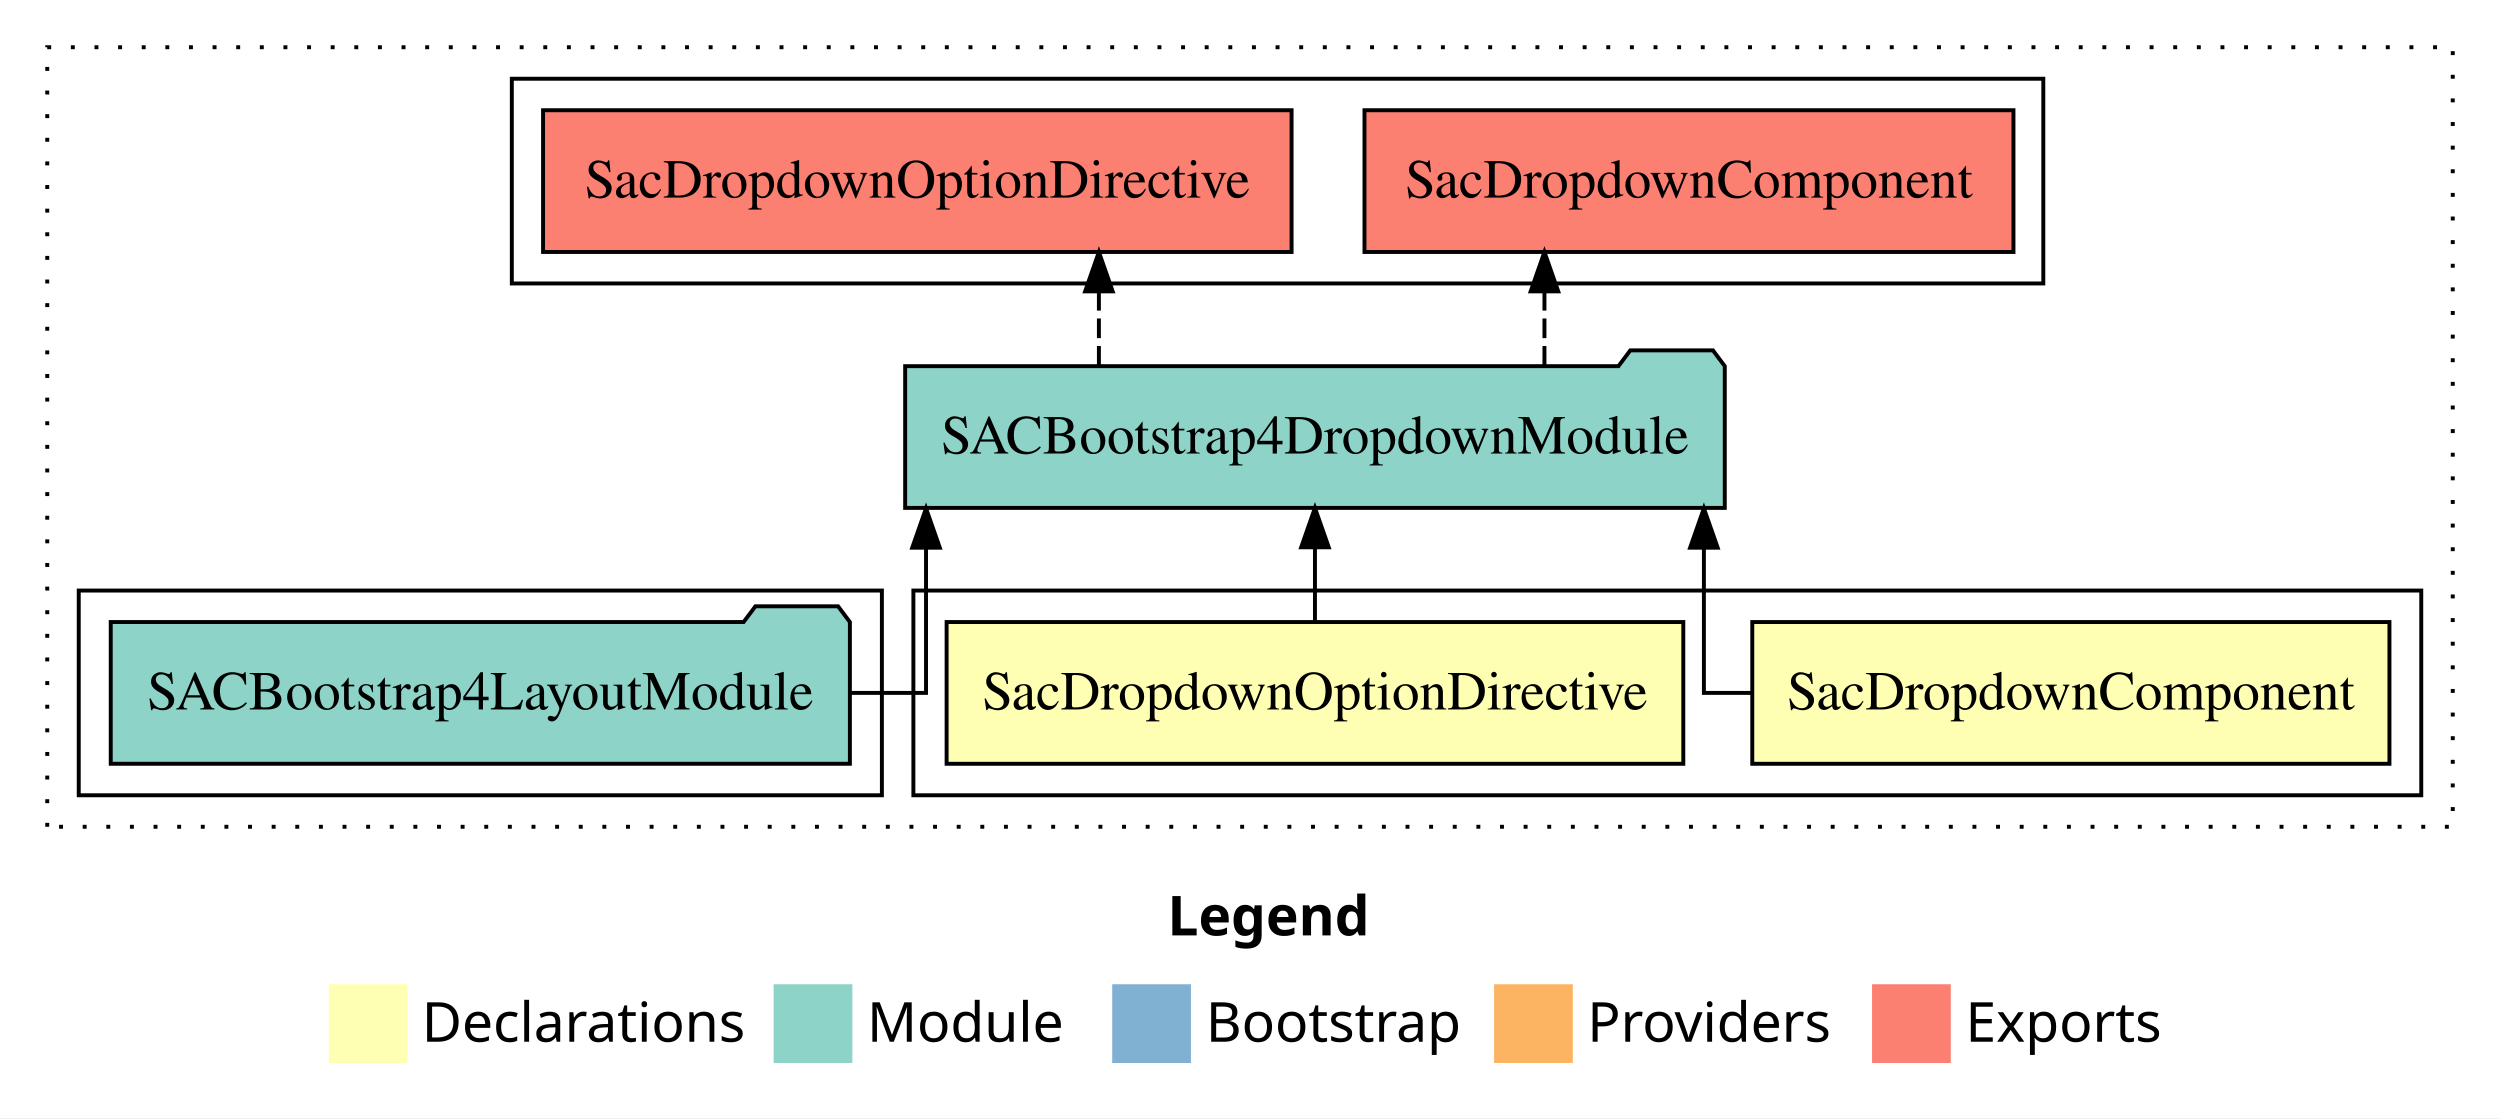
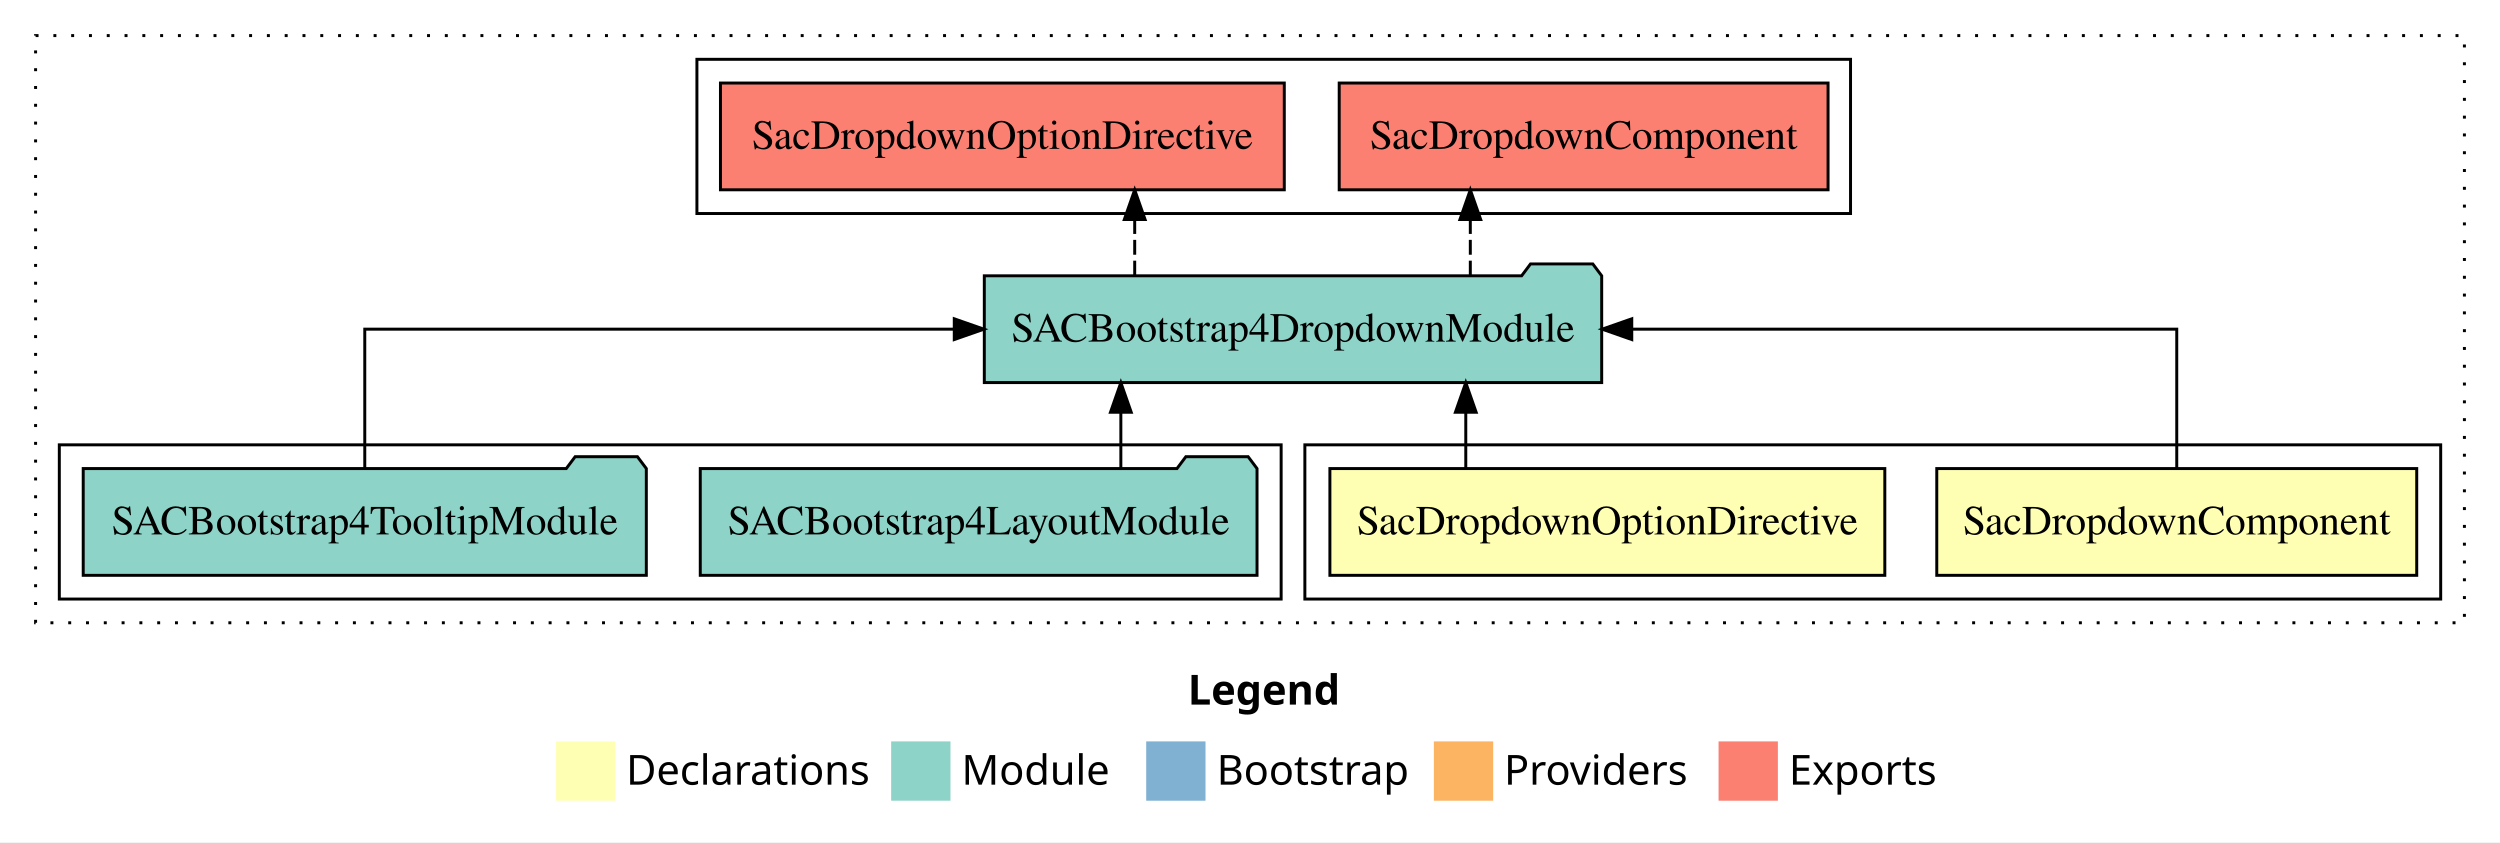
- <svg xmlns="http://www.w3.org/2000/svg" width="635pt" height="284pt" viewBox="0.00 0.00 635.00 284.00">
+ <svg xmlns="http://www.w3.org/2000/svg" width="843pt" height="284pt" viewBox="0.00 0.00 843.00 284.00">
  <g id="graph0" class="graph" transform="scale(1 1) rotate(0) translate(4 280)">
-     <polygon fill="white" stroke="transparent" points="-4,4 -4,-280 631,-280 631,4 -4,4" />
-     <text text-anchor="start" x="292.51" y="-42.4" font-family="Times-12" font-weight="bold" font-size="14.00">Legend</text>
-     <polygon fill="#ffffb3" stroke="transparent" points="79.5,-10 79.5,-30 99.5,-30 99.5,-10 79.5,-10" />
-     <text text-anchor="start" x="103.13" y="-15.4" font-family="Times-12" font-size="14.00">  Declarations</text>
-     <polygon fill="#8dd3c7" stroke="transparent" points="192.5,-10 192.5,-30 212.5,-30 212.5,-10 192.5,-10" />
-     <text text-anchor="start" x="216.23" y="-15.4" font-family="Times-12" font-size="14.00">  Module</text>
-     <polygon fill="#80b1d3" stroke="transparent" points="278.5,-10 278.5,-30 298.5,-30 298.5,-10 278.5,-10" />
-     <text text-anchor="start" x="302.28" y="-15.4" font-family="Times-12" font-size="14.00">  Bootstrap</text>
-     <polygon fill="#fdb462" stroke="transparent" points="375.5,-10 375.5,-30 395.5,-30 395.5,-10 375.5,-10" />
-     <text text-anchor="start" x="399.17" y="-15.4" font-family="Times-12" font-size="14.00">  Providers</text>
-     <polygon fill="#fb8072" stroke="transparent" points="471.5,-10 471.5,-30 491.5,-30 491.5,-10 471.5,-10" />
-     <text text-anchor="start" x="495.23" y="-15.4" font-family="Times-12" font-size="14.00">  Exports</text>
+     <polygon fill="white" stroke="transparent" points="-4,4 -4,-280 839,-280 839,4 -4,4" />
+     <text text-anchor="start" x="396.51" y="-42.4" font-family="Times-12" font-weight="bold" font-size="14.00">Legend</text>
+     <polygon fill="#ffffb3" stroke="transparent" points="183.5,-10 183.5,-30 203.5,-30 203.5,-10 183.5,-10" />
+     <text text-anchor="start" x="207.13" y="-15.4" font-family="Times-12" font-size="14.00">  Declarations</text>
+     <polygon fill="#8dd3c7" stroke="transparent" points="296.5,-10 296.5,-30 316.5,-30 316.5,-10 296.5,-10" />
+     <text text-anchor="start" x="320.23" y="-15.4" font-family="Times-12" font-size="14.00">  Module</text>
+     <polygon fill="#80b1d3" stroke="transparent" points="382.5,-10 382.5,-30 402.5,-30 402.5,-10 382.5,-10" />
+     <text text-anchor="start" x="406.28" y="-15.4" font-family="Times-12" font-size="14.00">  Bootstrap</text>
+     <polygon fill="#fdb462" stroke="transparent" points="479.5,-10 479.5,-30 499.5,-30 499.5,-10 479.5,-10" />
+     <text text-anchor="start" x="503.17" y="-15.4" font-family="Times-12" font-size="14.00">  Providers</text>
+     <polygon fill="#fb8072" stroke="transparent" points="575.5,-10 575.5,-30 595.5,-30 595.5,-10 575.5,-10" />
+     <text text-anchor="start" x="599.23" y="-15.4" font-family="Times-12" font-size="14.00">  Exports</text>
    <g id="clust1" class="cluster">
-       <polygon fill="none" stroke="black" stroke-dasharray="1,5" points="8,-70 8,-268 619,-268 619,-70 8,-70" />
+       <polygon fill="none" stroke="black" stroke-dasharray="1,5" points="8,-70 8,-268 827,-268 827,-70 8,-70" />
+     </g>
+     <g id="clust2" class="cluster">
+       <polygon fill="none" stroke="black" points="436,-78 436,-130 819,-130 819,-78 436,-78" />
+     </g>
+     <g id="clust5" class="cluster">
+       <polygon fill="none" stroke="black" points="16,-78 16,-130 428,-130 428,-78 16,-78" />
    </g>
    <g id="clust6" class="cluster">
-       <polygon fill="none" stroke="black" points="126,-208 126,-260 515,-260 515,-208 126,-208" />
-     </g>
-     <g id="clust2" class="cluster">
-       <polygon fill="none" stroke="black" points="228,-78 228,-130 611,-130 611,-78 228,-78" />
-     </g>
-     <g id="clust5" class="cluster">
-       <polygon fill="none" stroke="black" points="16,-78 16,-130 220,-130 220,-78 16,-78" />
+       <polygon fill="none" stroke="black" points="231,-208 231,-260 620,-260 620,-208 231,-208" />
    </g>
    <g id="node1" class="node">
-       <polygon fill="#ffffb3" stroke="black" points="602.92,-122 441.08,-122 441.08,-86 602.92,-86 602.92,-122" />
-       <text text-anchor="middle" x="522" y="-99.8" font-family="Times,serif" font-size="14.00">SacDropdownComponent</text>
+       <polygon fill="#ffffb3" stroke="black" points="810.92,-122 649.08,-122 649.08,-86 810.92,-86 810.92,-122" />
+       <text text-anchor="middle" x="730" y="-99.8" font-family="Times,serif" font-size="14.00">SacDropdownComponent</text>
    </g>
    <g id="node3" class="node">
-       <polygon fill="#8dd3c7" stroke="black" points="434.09,-187 431.09,-191 410.09,-191 407.09,-187 225.91,-187 225.91,-151 434.09,-151 434.09,-187" />
-       <text text-anchor="middle" x="330" y="-164.8" font-family="Times,serif" font-size="14.00">SACBootstrap4DropdownModule</text>
+       <polygon fill="#8dd3c7" stroke="black" points="536.09,-187 533.09,-191 512.09,-191 509.09,-187 327.91,-187 327.91,-151 536.09,-151 536.09,-187" />
+       <text text-anchor="middle" x="432" y="-164.8" font-family="Times,serif" font-size="14.00">SACBootstrap4DropdownModule</text>
    </g>
    <g id="edge1" class="edge">
-       <path fill="none" stroke="black" d="M440.97,-104C433.57,-104 428.79,-104 428.79,-104 428.79,-104 428.79,-140.89 428.79,-140.89" />
-       <polygon fill="black" stroke="black" points="425.29,-140.89 428.79,-150.89 432.29,-140.89 425.29,-140.89" />
+       <path fill="none" stroke="black" d="M730,-122.11C730,-141.34 730,-169 730,-169 730,-169 546.23,-169 546.23,-169" />
+       <polygon fill="black" stroke="black" points="546.23,-165.5 536.23,-169 546.23,-172.5 546.23,-165.5" />
    </g>
    <g id="node2" class="node">
-       <polygon fill="#ffffb3" stroke="black" points="423.56,-122 236.44,-122 236.44,-86 423.56,-86 423.56,-122" />
-       <text text-anchor="middle" x="330" y="-99.8" font-family="Times,serif" font-size="14.00">SacDropdownOptionDirective</text>
+       <polygon fill="#ffffb3" stroke="black" points="631.56,-122 444.44,-122 444.44,-86 631.56,-86 631.56,-122" />
+       <text text-anchor="middle" x="538" y="-99.8" font-family="Times,serif" font-size="14.00">SacDropdownOptionDirective</text>
    </g>
    <g id="edge2" class="edge">
-       <path fill="none" stroke="black" d="M330,-122.11C330,-122.11 330,-140.99 330,-140.99" />
-       <polygon fill="black" stroke="black" points="326.5,-140.99 330,-150.99 333.5,-140.99 326.5,-140.99" />
+       <path fill="none" stroke="black" d="M490.26,-122.11C490.26,-122.11 490.26,-140.99 490.26,-140.99" />
+       <polygon fill="black" stroke="black" points="486.76,-140.99 490.26,-150.99 493.76,-140.99 486.76,-140.99" />
+     </g>
+     <g id="node6" class="node">
+       <polygon fill="#fb8072" stroke="black" points="612.42,-252 447.58,-252 447.58,-216 612.42,-216 612.42,-252" />
+       <text text-anchor="middle" x="530" y="-229.8" font-family="Times,serif" font-size="14.00">SacDropdownComponent </text>
+     </g>
+     <g id="edge5" class="edge">
+       <path fill="none" stroke="black" stroke-dasharray="5,2" d="M491.79,-187.11C491.79,-187.11 491.79,-205.99 491.79,-205.99" />
+       <polygon fill="black" stroke="black" points="488.29,-205.99 491.79,-215.99 495.29,-205.99 488.29,-205.99" />
+     </g>
+     <g id="node7" class="node">
+       <polygon fill="#fb8072" stroke="black" points="429.06,-252 238.94,-252 238.94,-216 429.06,-216 429.06,-252" />
+       <text text-anchor="middle" x="334" y="-229.8" font-family="Times,serif" font-size="14.00">SacDropdownOptionDirective </text>
+     </g>
+     <g id="edge6" class="edge">
+       <path fill="none" stroke="black" stroke-dasharray="5,2" d="M378.62,-187.11C378.62,-187.11 378.62,-205.99 378.62,-205.99" />
+       <polygon fill="black" stroke="black" points="375.12,-205.99 378.62,-215.99 382.12,-205.99 375.12,-205.99" />
+     </g>
+     <g id="node4" class="node">
+       <polygon fill="#8dd3c7" stroke="black" points="419.87,-122 416.87,-126 395.87,-126 392.87,-122 232.13,-122 232.13,-86 419.87,-86 419.87,-122" />
+       <text text-anchor="middle" x="326" y="-99.8" font-family="Times,serif" font-size="14.00">SACBootstrap4LayoutModule</text>
+     </g>
+     <g id="edge3" class="edge">
+       <path fill="none" stroke="black" d="M373.95,-122.11C373.95,-122.11 373.95,-140.99 373.95,-140.99" />
+       <polygon fill="black" stroke="black" points="370.45,-140.99 373.95,-150.99 377.45,-140.99 370.45,-140.99" />
    </g>
    <g id="node5" class="node">
-       <polygon fill="#fb8072" stroke="black" points="507.42,-252 342.58,-252 342.58,-216 507.42,-216 507.42,-252" />
-       <text text-anchor="middle" x="425" y="-229.8" font-family="Times,serif" font-size="14.00">SacDropdownComponent </text>
+       <polygon fill="#8dd3c7" stroke="black" points="213.94,-122 210.94,-126 189.94,-126 186.94,-122 24.06,-122 24.06,-86 213.94,-86 213.94,-122" />
+       <text text-anchor="middle" x="119" y="-99.8" font-family="Times,serif" font-size="14.00">SACBootstrap4TooltipModule</text>
    </g>
    <g id="edge4" class="edge">
-       <path fill="none" stroke="black" stroke-dasharray="5,2" d="M388.29,-187.11C388.29,-187.11 388.29,-205.99 388.29,-205.99" />
-       <polygon fill="black" stroke="black" points="384.79,-205.99 388.29,-215.99 391.79,-205.99 384.79,-205.99" />
-     </g>
-     <g id="node6" class="node">
-       <polygon fill="#fb8072" stroke="black" points="324.06,-252 133.94,-252 133.94,-216 324.06,-216 324.06,-252" />
-       <text text-anchor="middle" x="229" y="-229.8" font-family="Times,serif" font-size="14.00">SacDropdownOptionDirective </text>
-     </g>
-     <g id="edge5" class="edge">
-       <path fill="none" stroke="black" stroke-dasharray="5,2" d="M275.12,-187.11C275.12,-187.11 275.12,-205.99 275.12,-205.99" />
-       <polygon fill="black" stroke="black" points="271.62,-205.99 275.12,-215.99 278.62,-205.99 271.62,-205.99" />
-     </g>
-     <g id="node4" class="node">
-       <polygon fill="#8dd3c7" stroke="black" points="211.87,-122 208.87,-126 187.87,-126 184.87,-122 24.13,-122 24.13,-86 211.87,-86 211.87,-122" />
-       <text text-anchor="middle" x="118" y="-99.8" font-family="Times,serif" font-size="14.00">SACBootstrap4LayoutModule</text>
-     </g>
-     <g id="edge3" class="edge">
-       <path fill="none" stroke="black" d="M212.01,-104C223.46,-104 231.21,-104 231.21,-104 231.21,-104 231.21,-140.89 231.21,-140.89" />
-       <polygon fill="black" stroke="black" points="227.71,-140.89 231.21,-150.89 234.71,-140.89 227.71,-140.89" />
+       <path fill="none" stroke="black" d="M119,-122.11C119,-141.34 119,-169 119,-169 119,-169 317.78,-169 317.78,-169" />
+       <polygon fill="black" stroke="black" points="317.78,-172.5 327.78,-169 317.78,-165.5 317.78,-172.5" />
    </g>
  </g>
</svg>
